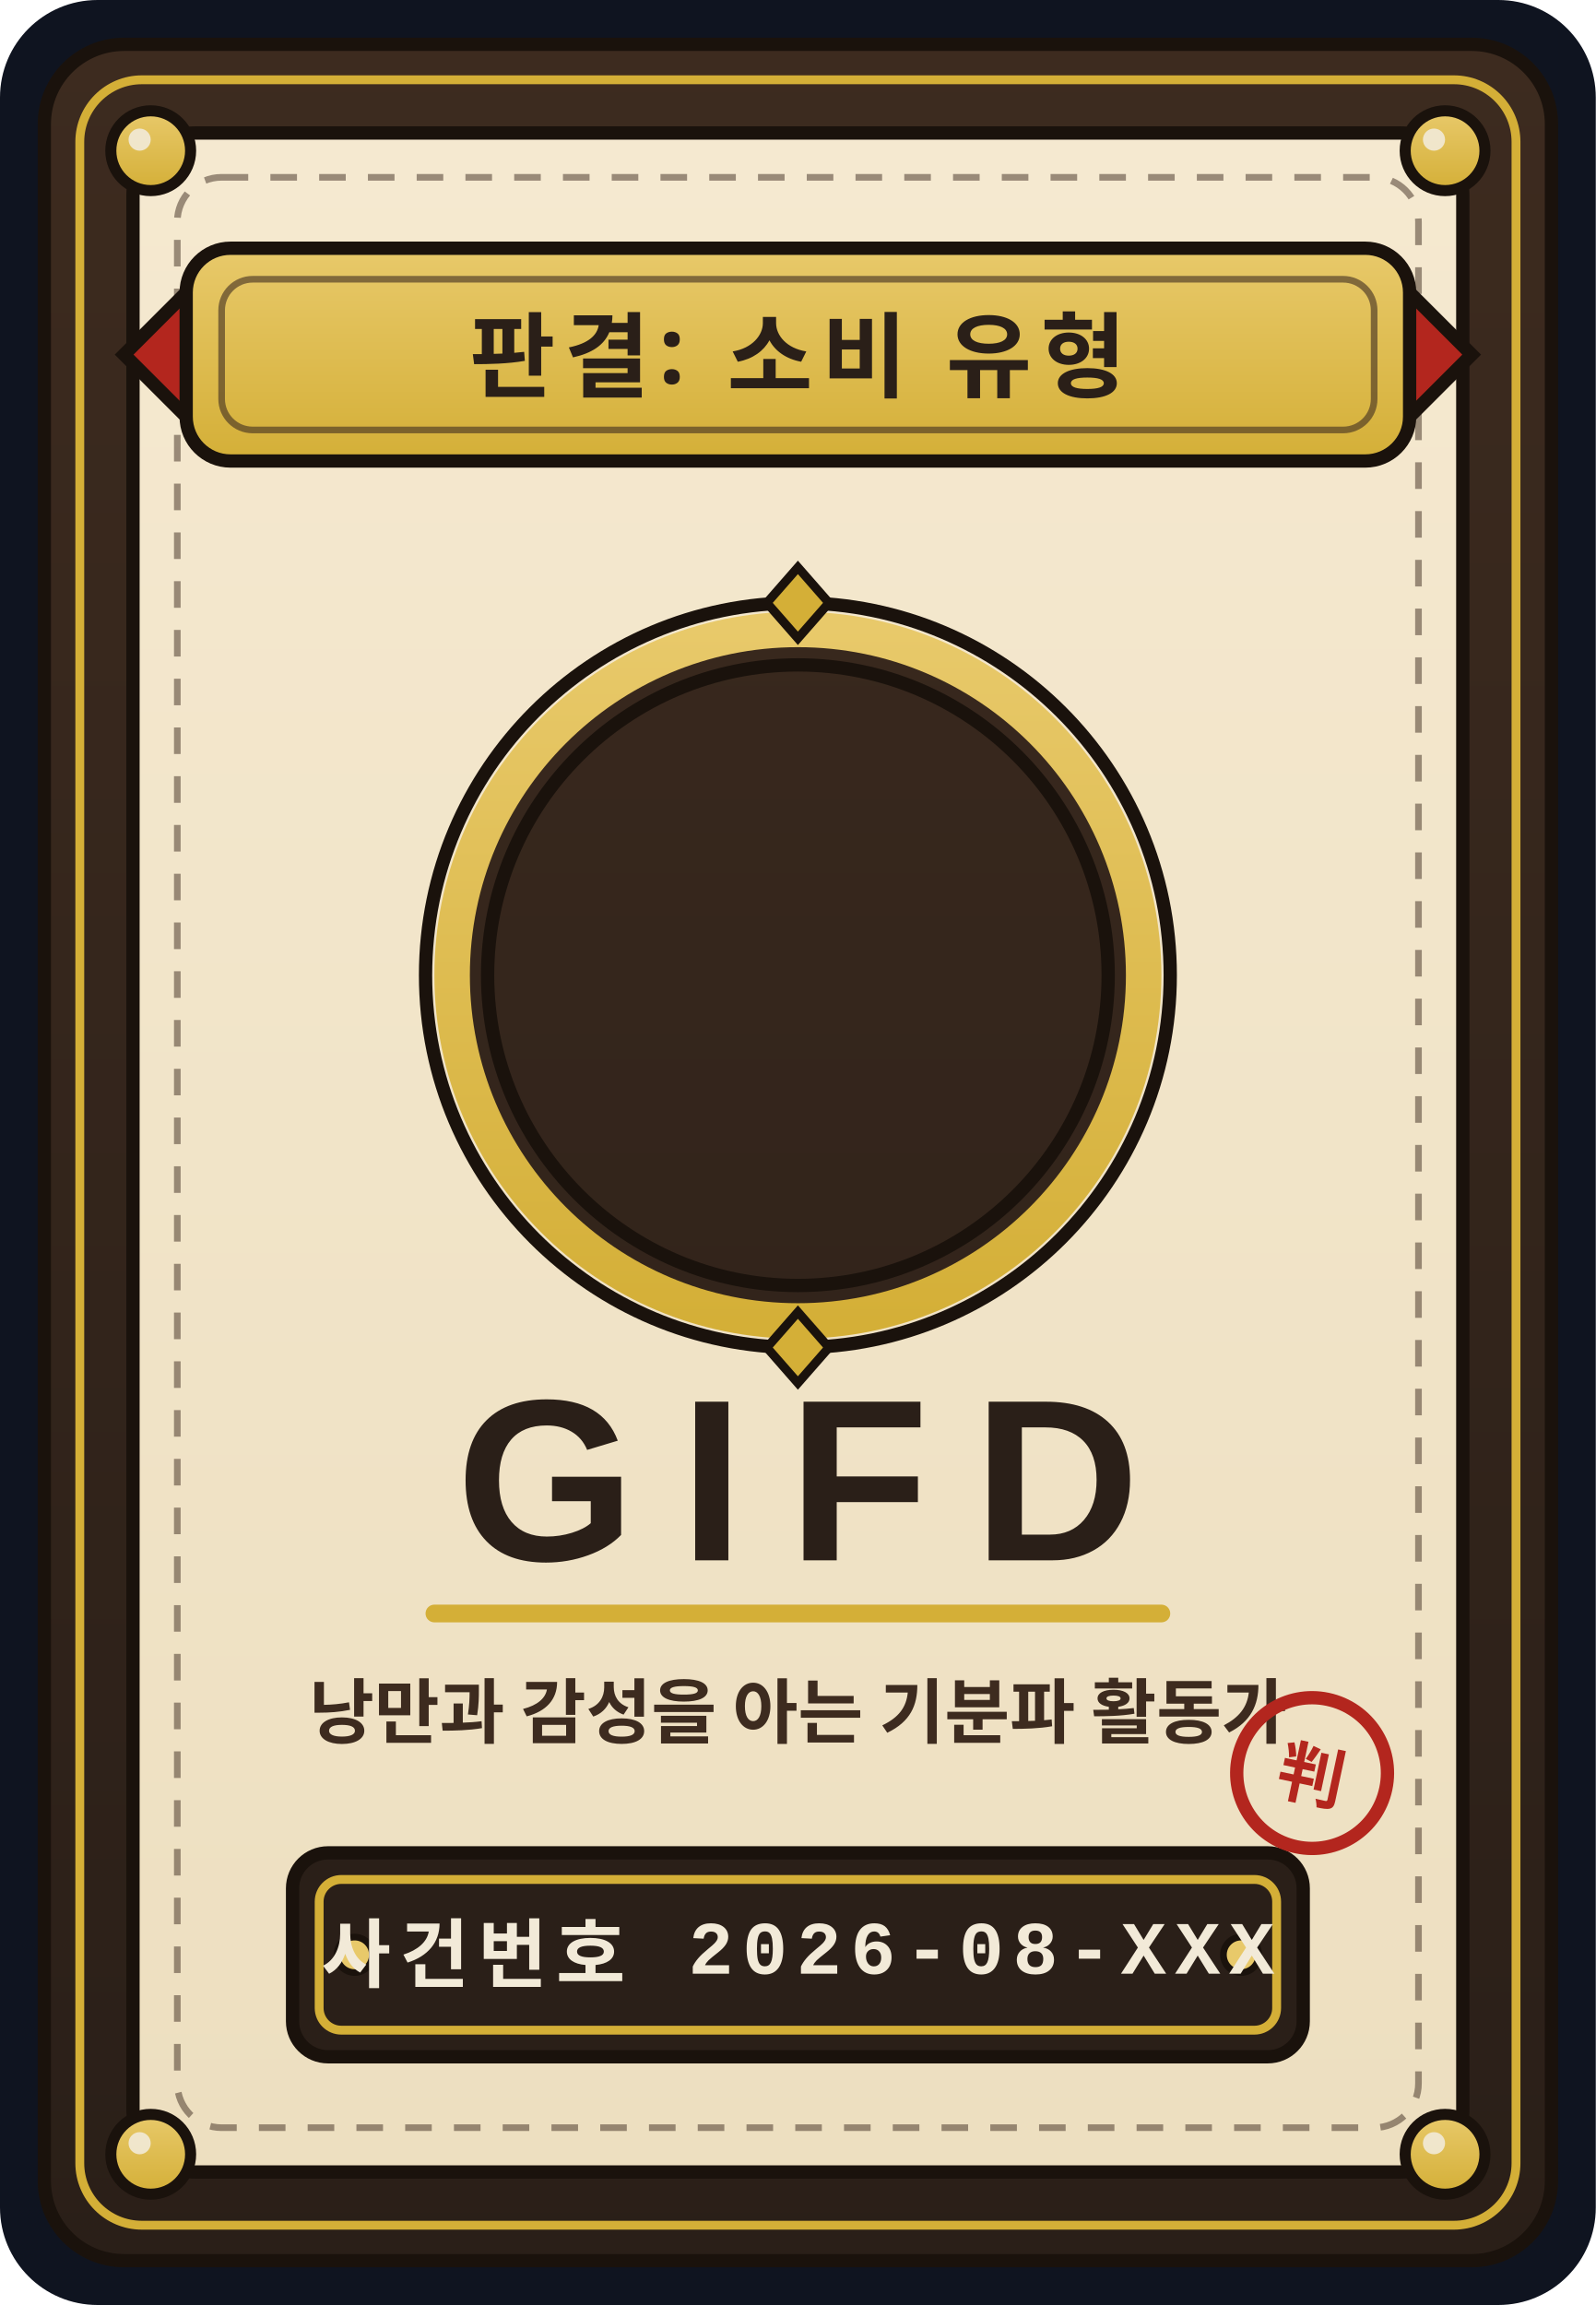
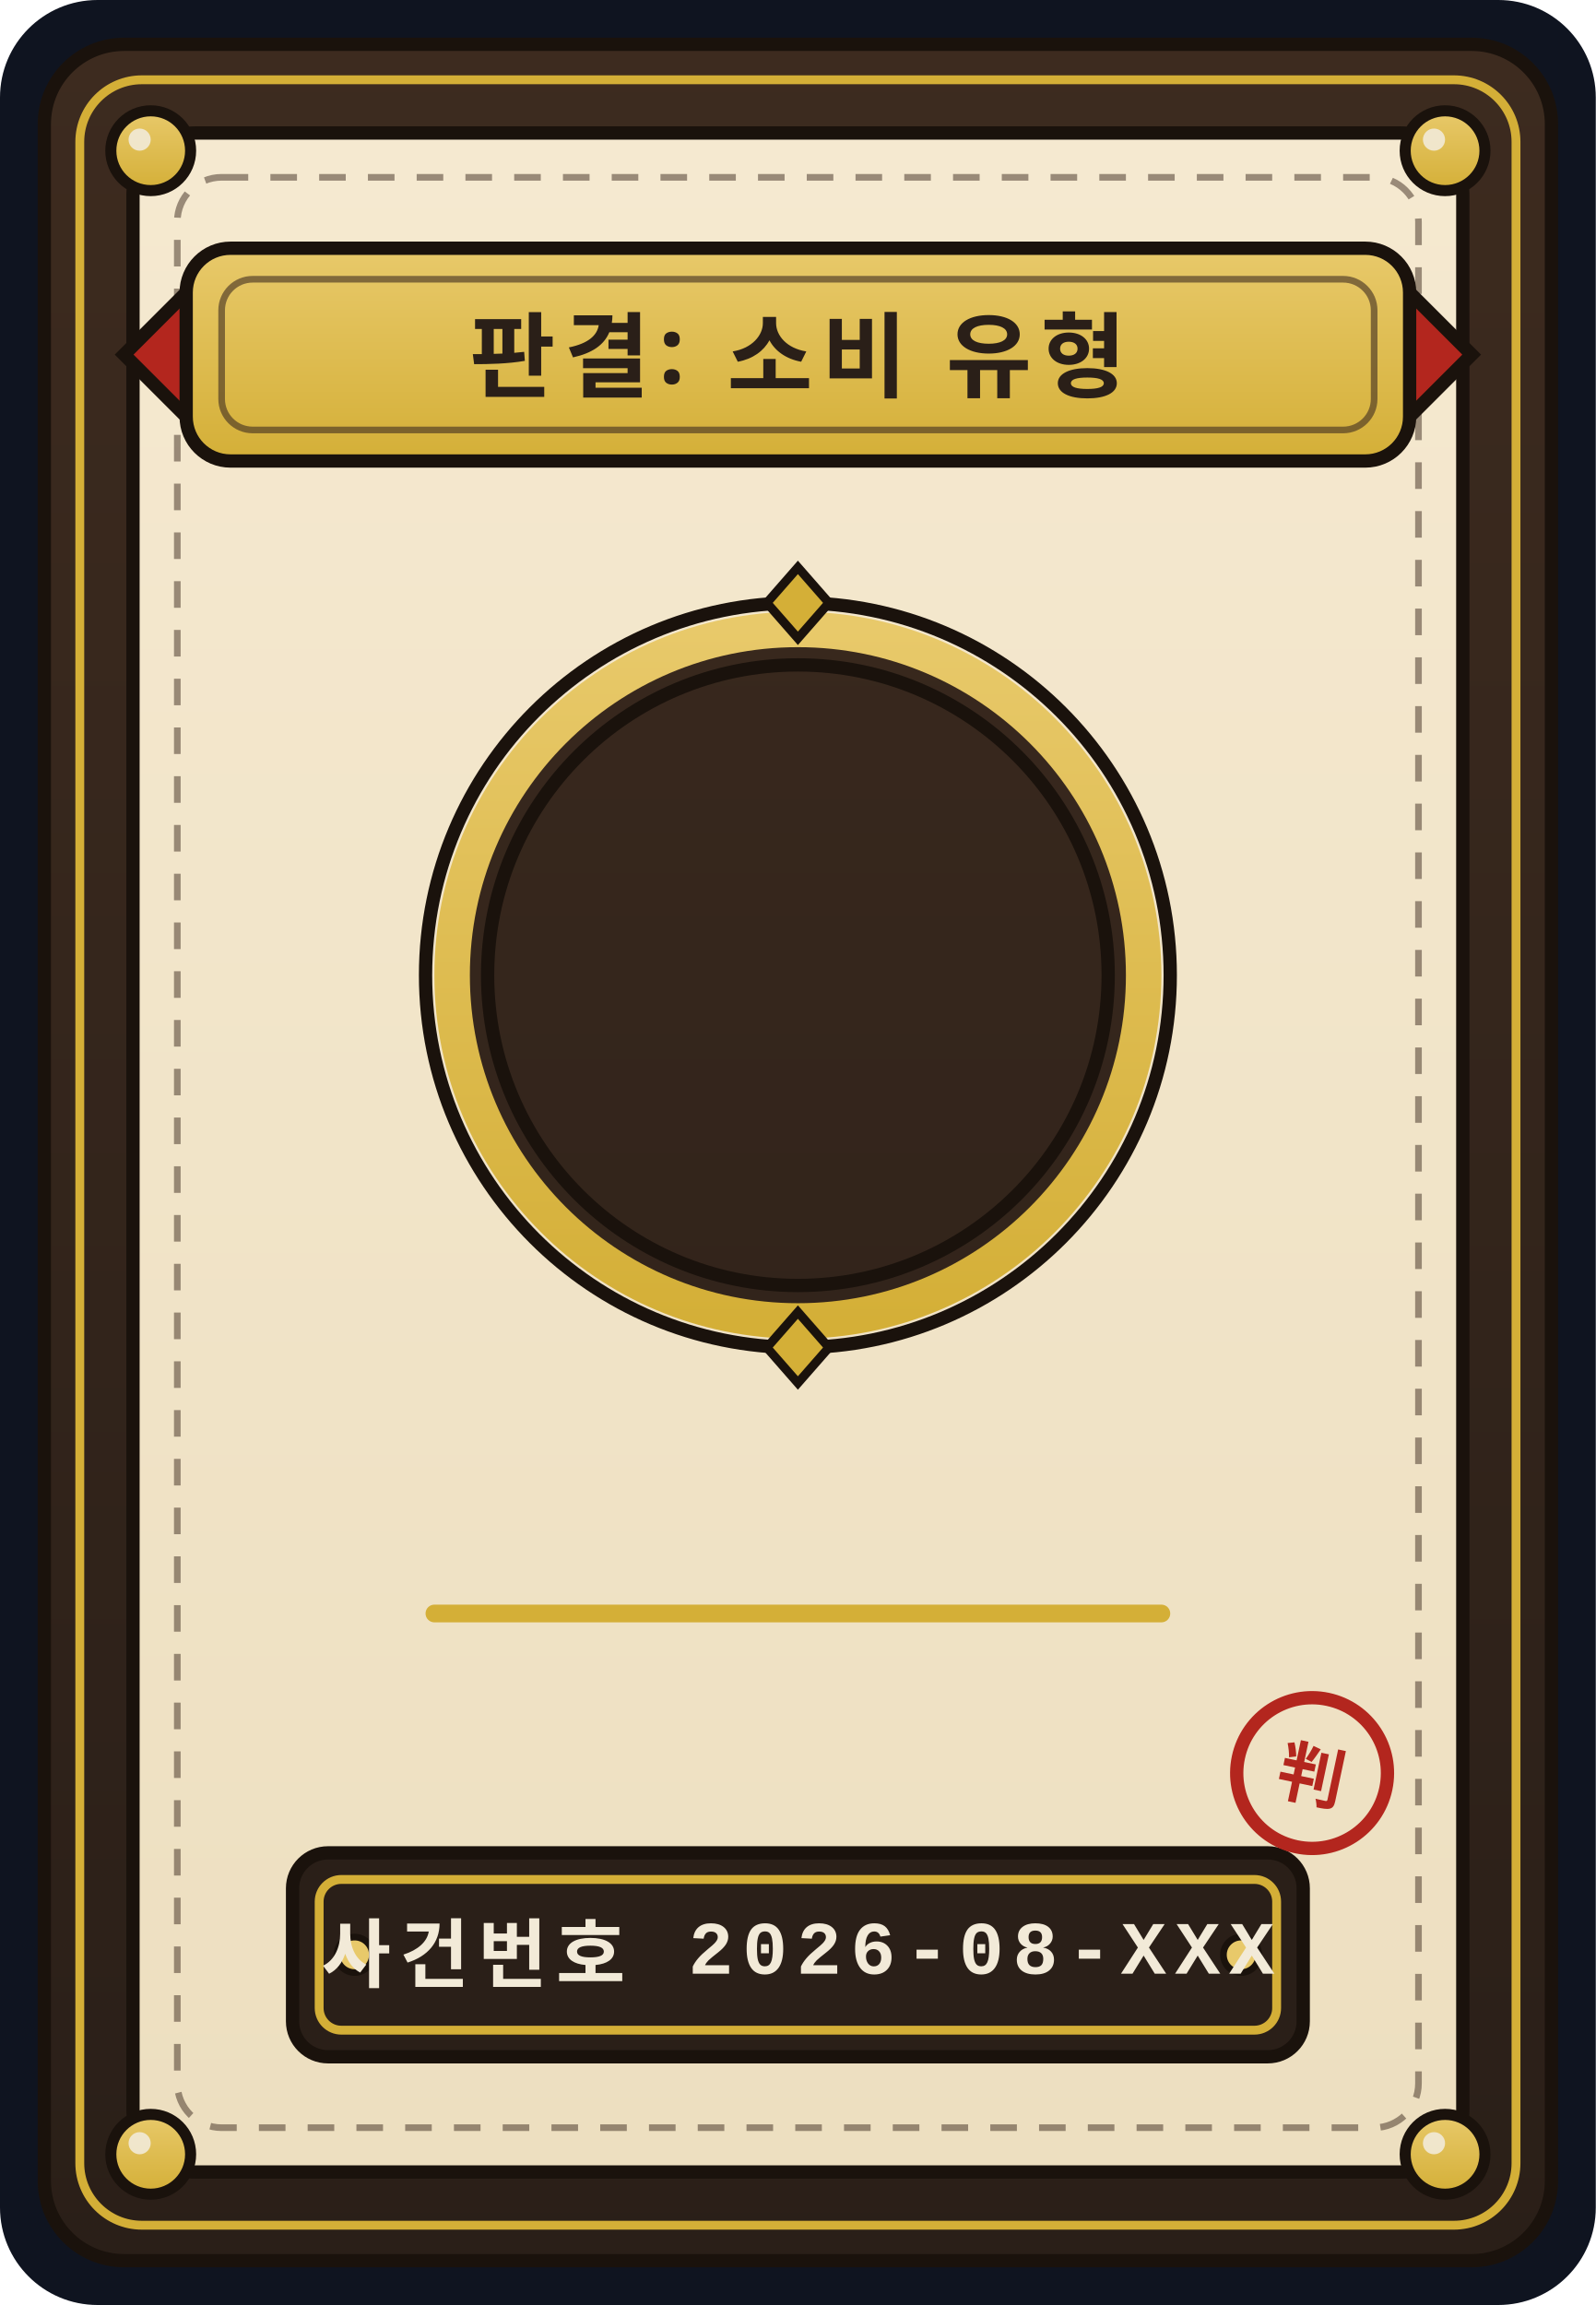
<svg xmlns="http://www.w3.org/2000/svg" viewBox="0 0 360 520" role="img" aria-label="소비 유형 판결 카드 프레임">
  <defs>
    <linearGradient id="woodGrad" x1="0" y1="0" x2="0" y2="1">
      <stop offset="0" stop-color="#3d2b1f" />
      <stop offset="1" stop-color="#2a1f18" />
    </linearGradient>
    <linearGradient id="goldGrad" x1="0" y1="0" x2="0" y2="1">
      <stop offset="0" stop-color="#e8c96a" />
      <stop offset="1" stop-color="#d4af37" />
    </linearGradient>
    <linearGradient id="parchGrad" x1="0" y1="0" x2="0" y2="1">
      <stop offset="0" stop-color="#f5e9d0" />
      <stop offset="1" stop-color="#eddfc0" />
    </linearGradient>
  </defs>
  <rect x="0" y="0" width="360" height="520" rx="22" fill="#0f1420" />
  <rect x="10" y="10" width="340" height="500" rx="18" fill="url(#woodGrad)" stroke="#1a120c" stroke-width="3" />
  <rect x="18" y="18" width="324" height="484" rx="14" fill="none" stroke="#d4af37" stroke-width="2" />
  <path fill-rule="evenodd" fill="url(#parchGrad)" stroke="#1a120c" stroke-width="3" d="M44 30        h272 a14 14 0 0 1 14 14        v432 a14 14 0 0 1 -14 14        h-272 a14 14 0 0 1 -14 -14        v-432 a14 14 0 0 1 14 -14 z        M180 142 a78 78 0 1 0 0.01 0 z" />
  <rect x="40" y="40" width="280" height="440" rx="10" fill="none" stroke="#3d2b1f" stroke-width="1.5" stroke-dasharray="6 5" opacity="0.5" />
  <circle cx="180" cy="220" r="78" fill="none" stroke="url(#goldGrad)" stroke-width="8" />
  <circle cx="180" cy="220" r="84" fill="none" stroke="#1a120c" stroke-width="3" />
  <circle cx="180" cy="220" r="70" fill="none" stroke="#1a120c" stroke-width="3" />
  <path d="M180 128 l7 8 -7 8 -7 -8 z" fill="#d4af37" stroke="#1a120c" stroke-width="2" />
  <path d="M180 296 l7 8 -7 8 -7 -8 z" fill="#d4af37" stroke="#1a120c" stroke-width="2" />
  <g>
    <path d="M46 62 l-18 18 18 18 z" fill="#b3261e" stroke="#1a120c" stroke-width="3" />
    <path d="M314 62 l18 18 -18 18 z" fill="#b3261e" stroke="#1a120c" stroke-width="3" />
    <rect x="42" y="56" width="276" height="48" rx="10" fill="url(#goldGrad)" stroke="#1a120c" stroke-width="3" />
    <rect x="50" y="63" width="260" height="34" rx="7" fill="none" stroke="#3d2b1f" stroke-width="1.5" opacity="0.6" />
    <text x="180" y="88" text-anchor="middle" font-family="'Apple SD Gothic Neo','Noto Sans KR',sans-serif" font-size="21" font-weight="800" fill="#2a1f18" letter-spacing="2">판결: 소비 유형</text>
  </g>
-   <text x="180" y="352" text-anchor="middle" font-family="'Avenir Next','Helvetica Neue',Arial,sans-serif" font-size="52" font-weight="800" fill="#2a1f18" letter-spacing="10">GIFD</text>
  <rect x="96" y="362" width="168" height="4" rx="2" fill="#d4af37" />
-   <text x="180" y="392" text-anchor="middle" font-family="'Apple SD Gothic Neo','Noto Sans KR',sans-serif" font-size="16" font-weight="700" fill="#3d2b1f">낭만과 감성을 아는 기분파 활동가</text>
  <g>
    <rect x="66" y="418" width="228" height="46" rx="8" fill="#2a1f18" stroke="#1a120c" stroke-width="3" />
    <rect x="72" y="424" width="216" height="34" rx="5" fill="none" stroke="#d4af37" stroke-width="2" />
    <circle cx="80" cy="441" r="4" fill="#e8c96a" stroke="#1a120c" stroke-width="1.5" />
    <circle cx="280" cy="441" r="4" fill="#e8c96a" stroke="#1a120c" stroke-width="1.5" />
    <text x="180" y="447" text-anchor="middle" font-family="'Courier New',ui-monospace,monospace" font-size="17" font-weight="700" fill="#f2ead8" letter-spacing="2">사건번호 2026-08-XXX</text>
  </g>
  <g transform="translate(296 400) rotate(12)">
    <circle cx="0" cy="0" r="17" fill="none" stroke="#b3261e" stroke-width="3" />
    <text x="0" y="6" text-anchor="middle" font-family="'Apple SD Gothic Neo','Noto Sans KR',sans-serif" font-size="15" font-weight="800" fill="#b3261e">判</text>
  </g>
  <g stroke="#1a120c" stroke-width="2.5">
    <circle cx="34" cy="34" r="9" fill="url(#goldGrad)" />
    <circle cx="326" cy="34" r="9" fill="url(#goldGrad)" />
    <circle cx="34" cy="486" r="9" fill="url(#goldGrad)" />
    <circle cx="326" cy="486" r="9" fill="url(#goldGrad)" />
  </g>
  <g fill="#f2ead8" opacity="0.9">
    <circle cx="31.5" cy="31.5" r="2.5" />
    <circle cx="323.5" cy="31.5" r="2.5" />
    <circle cx="31.5" cy="483.5" r="2.5" />
    <circle cx="323.5" cy="483.5" r="2.5" />
  </g>
</svg>
